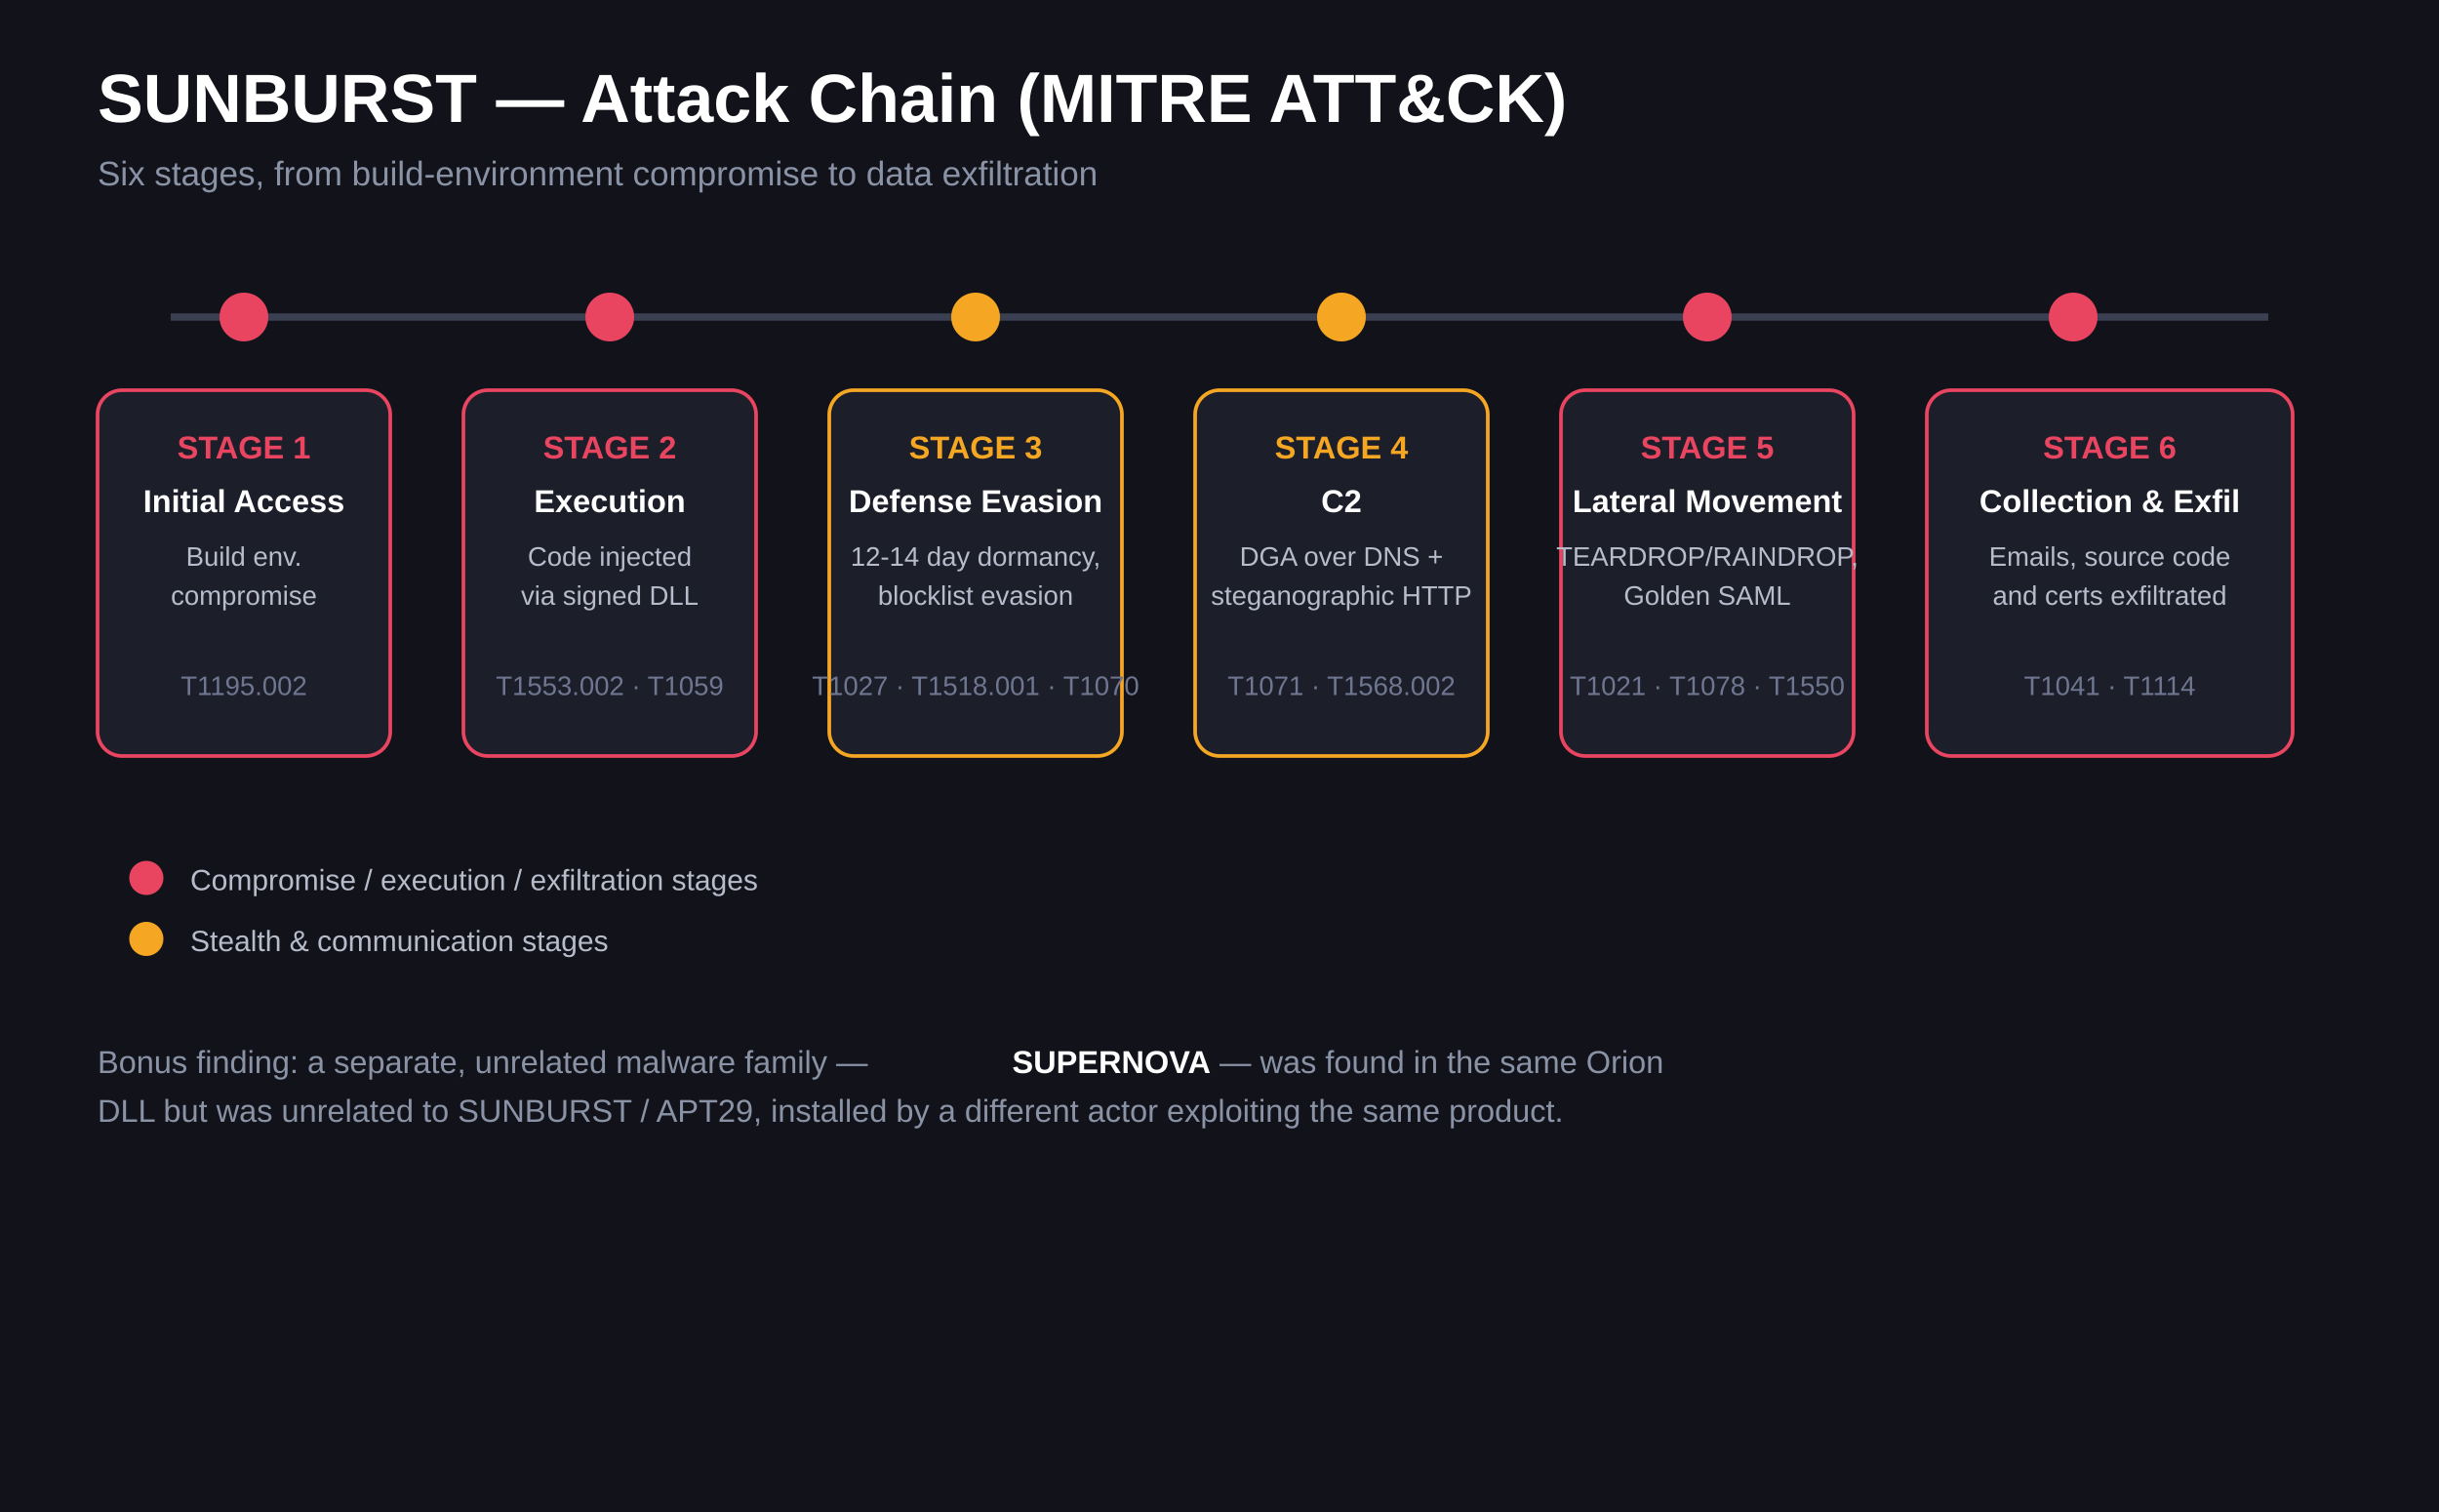
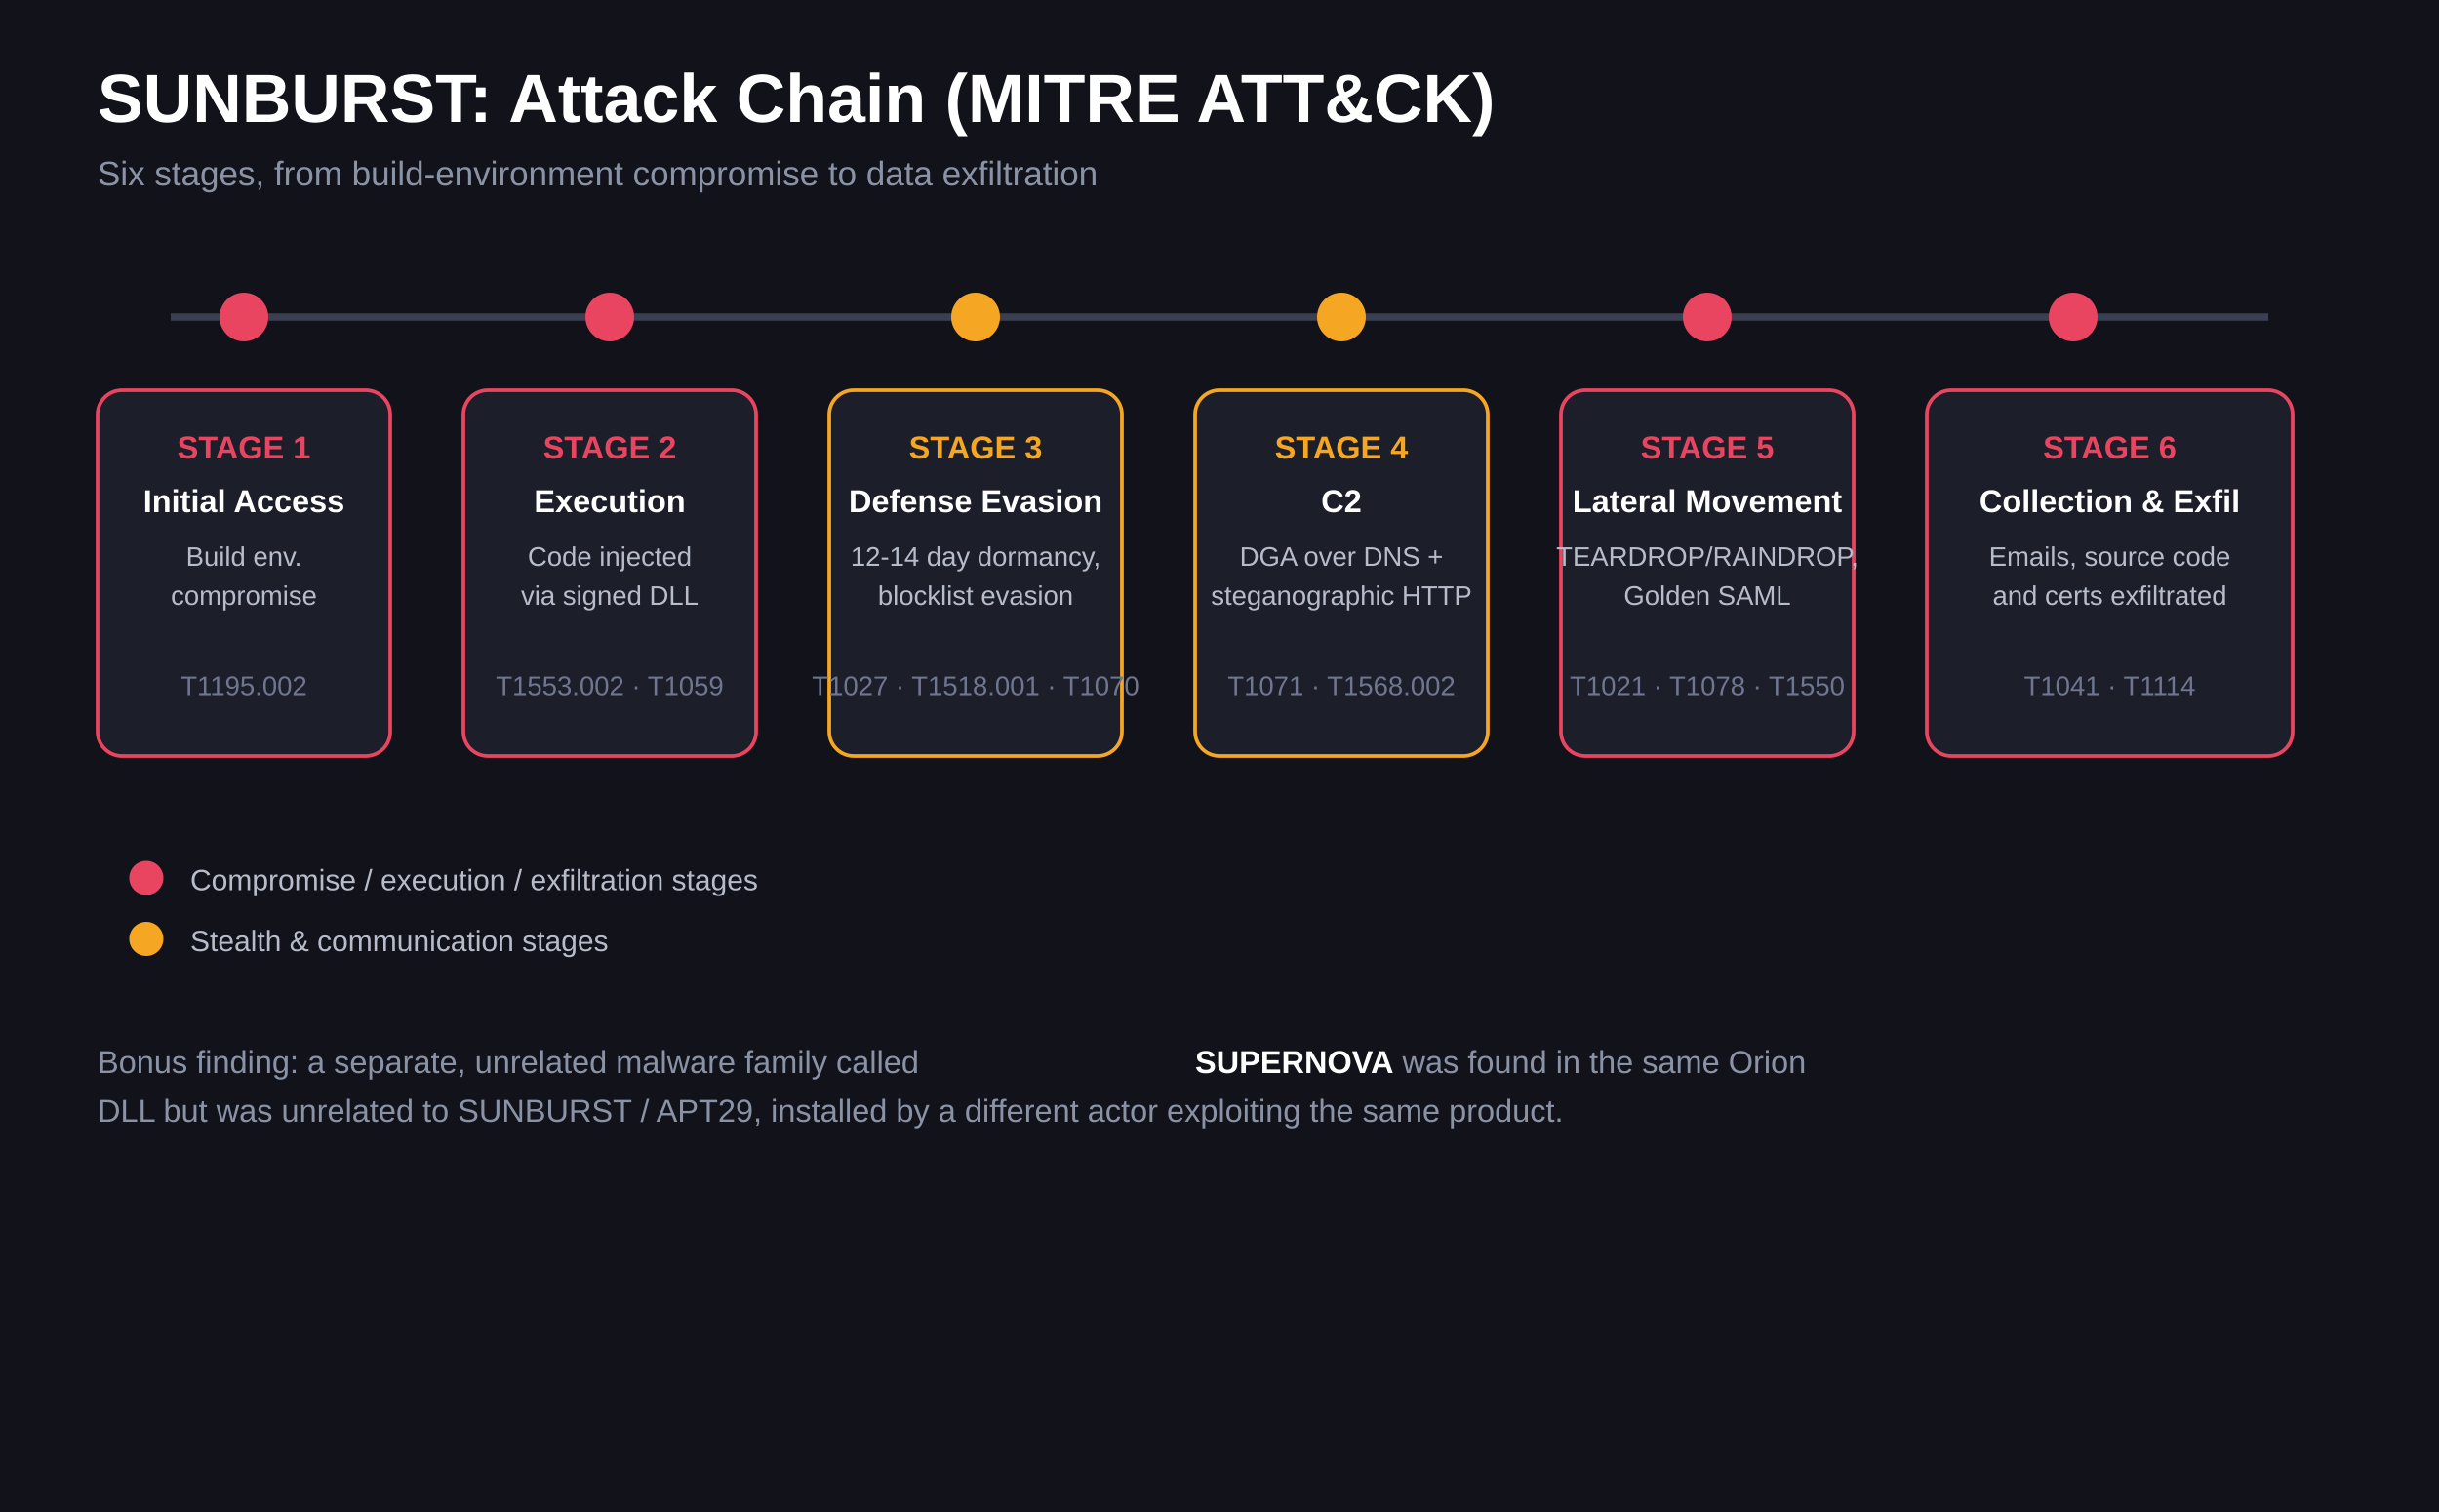
<svg xmlns="http://www.w3.org/2000/svg" viewBox="0 0 1000 620" font-family="Segoe UI, Arial, sans-serif">
  <rect width="1000" height="620" fill="#12131a" />
-   <text x="40" y="50" fill="#ffffff" font-size="28" font-weight="700">SUNBURST — Attack Chain (MITRE ATT&amp;CK)</text>
+   <text x="40" y="50" fill="#ffffff" font-size="28" font-weight="700">SUNBURST: Attack Chain (MITRE ATT&amp;CK)</text>
  <text x="40" y="76" fill="#8a93a6" font-size="14">Six stages, from build-environment compromise to data exfiltration</text>
  <line x1="70" y1="130" x2="930" y2="130" stroke="#3a3f52" stroke-width="3" />
  <g>
    <circle cx="100" cy="130" r="10" fill="#e94560" />
    <rect x="40" y="160" width="120" height="150" rx="10" fill="#1c1e2a" stroke="#e94560" stroke-width="1.5" />
    <text x="100" y="188" fill="#e94560" font-size="13" font-weight="700" text-anchor="middle">STAGE 1</text>
    <text x="100" y="210" fill="#ffffff" font-size="13" font-weight="600" text-anchor="middle">Initial Access</text>
    <text x="100" y="232" fill="#b7bccb" font-size="11" text-anchor="middle">Build env.</text>
    <text x="100" y="248" fill="#b7bccb" font-size="11" text-anchor="middle">compromise</text>
    <text x="100" y="285" fill="#6f7690" font-size="11" text-anchor="middle">T1195.002</text>
  </g>
  <g>
    <circle cx="250" cy="130" r="10" fill="#e94560" />
    <rect x="190" y="160" width="120" height="150" rx="10" fill="#1c1e2a" stroke="#e94560" stroke-width="1.5" />
    <text x="250" y="188" fill="#e94560" font-size="13" font-weight="700" text-anchor="middle">STAGE 2</text>
    <text x="250" y="210" fill="#ffffff" font-size="13" font-weight="600" text-anchor="middle">Execution</text>
    <text x="250" y="232" fill="#b7bccb" font-size="11" text-anchor="middle">Code injected</text>
    <text x="250" y="248" fill="#b7bccb" font-size="11" text-anchor="middle">via signed DLL</text>
    <text x="250" y="285" fill="#6f7690" font-size="11" text-anchor="middle">T1553.002 · T1059</text>
  </g>
  <g>
    <circle cx="400" cy="130" r="10" fill="#f5a623" />
    <rect x="340" y="160" width="120" height="150" rx="10" fill="#1c1e2a" stroke="#f5a623" stroke-width="1.5" />
    <text x="400" y="188" fill="#f5a623" font-size="13" font-weight="700" text-anchor="middle">STAGE 3</text>
    <text x="400" y="210" fill="#ffffff" font-size="13" font-weight="600" text-anchor="middle">Defense Evasion</text>
    <text x="400" y="232" fill="#b7bccb" font-size="11" text-anchor="middle">12-14 day dormancy,</text>
    <text x="400" y="248" fill="#b7bccb" font-size="11" text-anchor="middle">blocklist evasion</text>
    <text x="400" y="285" fill="#6f7690" font-size="11" text-anchor="middle">T1027 · T1518.001 · T1070</text>
  </g>
  <g>
    <circle cx="550" cy="130" r="10" fill="#f5a623" />
    <rect x="490" y="160" width="120" height="150" rx="10" fill="#1c1e2a" stroke="#f5a623" stroke-width="1.5" />
    <text x="550" y="188" fill="#f5a623" font-size="13" font-weight="700" text-anchor="middle">STAGE 4</text>
    <text x="550" y="210" fill="#ffffff" font-size="13" font-weight="600" text-anchor="middle">C2</text>
    <text x="550" y="232" fill="#b7bccb" font-size="11" text-anchor="middle">DGA over DNS +</text>
    <text x="550" y="248" fill="#b7bccb" font-size="11" text-anchor="middle">steganographic HTTP</text>
    <text x="550" y="285" fill="#6f7690" font-size="11" text-anchor="middle">T1071 · T1568.002</text>
  </g>
  <g>
    <circle cx="700" cy="130" r="10" fill="#e94560" />
    <rect x="640" y="160" width="120" height="150" rx="10" fill="#1c1e2a" stroke="#e94560" stroke-width="1.5" />
    <text x="700" y="188" fill="#e94560" font-size="13" font-weight="700" text-anchor="middle">STAGE 5</text>
    <text x="700" y="210" fill="#ffffff" font-size="13" font-weight="600" text-anchor="middle">Lateral Movement</text>
    <text x="700" y="232" fill="#b7bccb" font-size="11" text-anchor="middle">TEARDROP/RAINDROP,</text>
    <text x="700" y="248" fill="#b7bccb" font-size="11" text-anchor="middle">Golden SAML</text>
    <text x="700" y="285" fill="#6f7690" font-size="11" text-anchor="middle">T1021 · T1078 · T1550</text>
  </g>
  <g>
    <circle cx="850" cy="130" r="10" fill="#e94560" />
    <rect x="790" y="160" width="150" height="150" rx="10" fill="#1c1e2a" stroke="#e94560" stroke-width="1.5" />
    <text x="865" y="188" fill="#e94560" font-size="13" font-weight="700" text-anchor="middle">STAGE 6</text>
    <text x="865" y="210" fill="#ffffff" font-size="13" font-weight="600" text-anchor="middle">Collection &amp; Exfil</text>
    <text x="865" y="232" fill="#b7bccb" font-size="11" text-anchor="middle">Emails, source code</text>
    <text x="865" y="248" fill="#b7bccb" font-size="11" text-anchor="middle">and certs exfiltrated</text>
    <text x="865" y="285" fill="#6f7690" font-size="11" text-anchor="middle">T1041 · T1114</text>
  </g>
  <g>
    <circle cx="60" cy="360" r="7" fill="#e94560" />
    <text x="78" y="365" fill="#b7bccb" font-size="12">Compromise / execution / exfiltration stages</text>
    <circle cx="60" cy="385" r="7" fill="#f5a623" />
    <text x="78" y="390" fill="#b7bccb" font-size="12">Stealth &amp; communication stages</text>
  </g>
-   <text x="40" y="440" fill="#8a93a6" font-size="13">Bonus finding: a separate, unrelated malware family — </text>
-   <text x="415" y="440" fill="#ffffff" font-size="13" font-weight="600">SUPERNOVA</text>
-   <text x="500" y="440" fill="#8a93a6" font-size="13"> — was found in the same Orion</text>
+   <text x="40" y="440" fill="#8a93a6" font-size="13">Bonus finding: a separate, unrelated malware family called </text>
+   <text x="490" y="440" fill="#ffffff" font-size="13" font-weight="600">SUPERNOVA</text>
+   <text x="575" y="440" fill="#8a93a6" font-size="13">was found in the same Orion</text>
  <text x="40" y="460" fill="#8a93a6" font-size="13">DLL but was unrelated to SUNBURST / APT29, installed by a different actor exploiting the same product.</text>
</svg>
